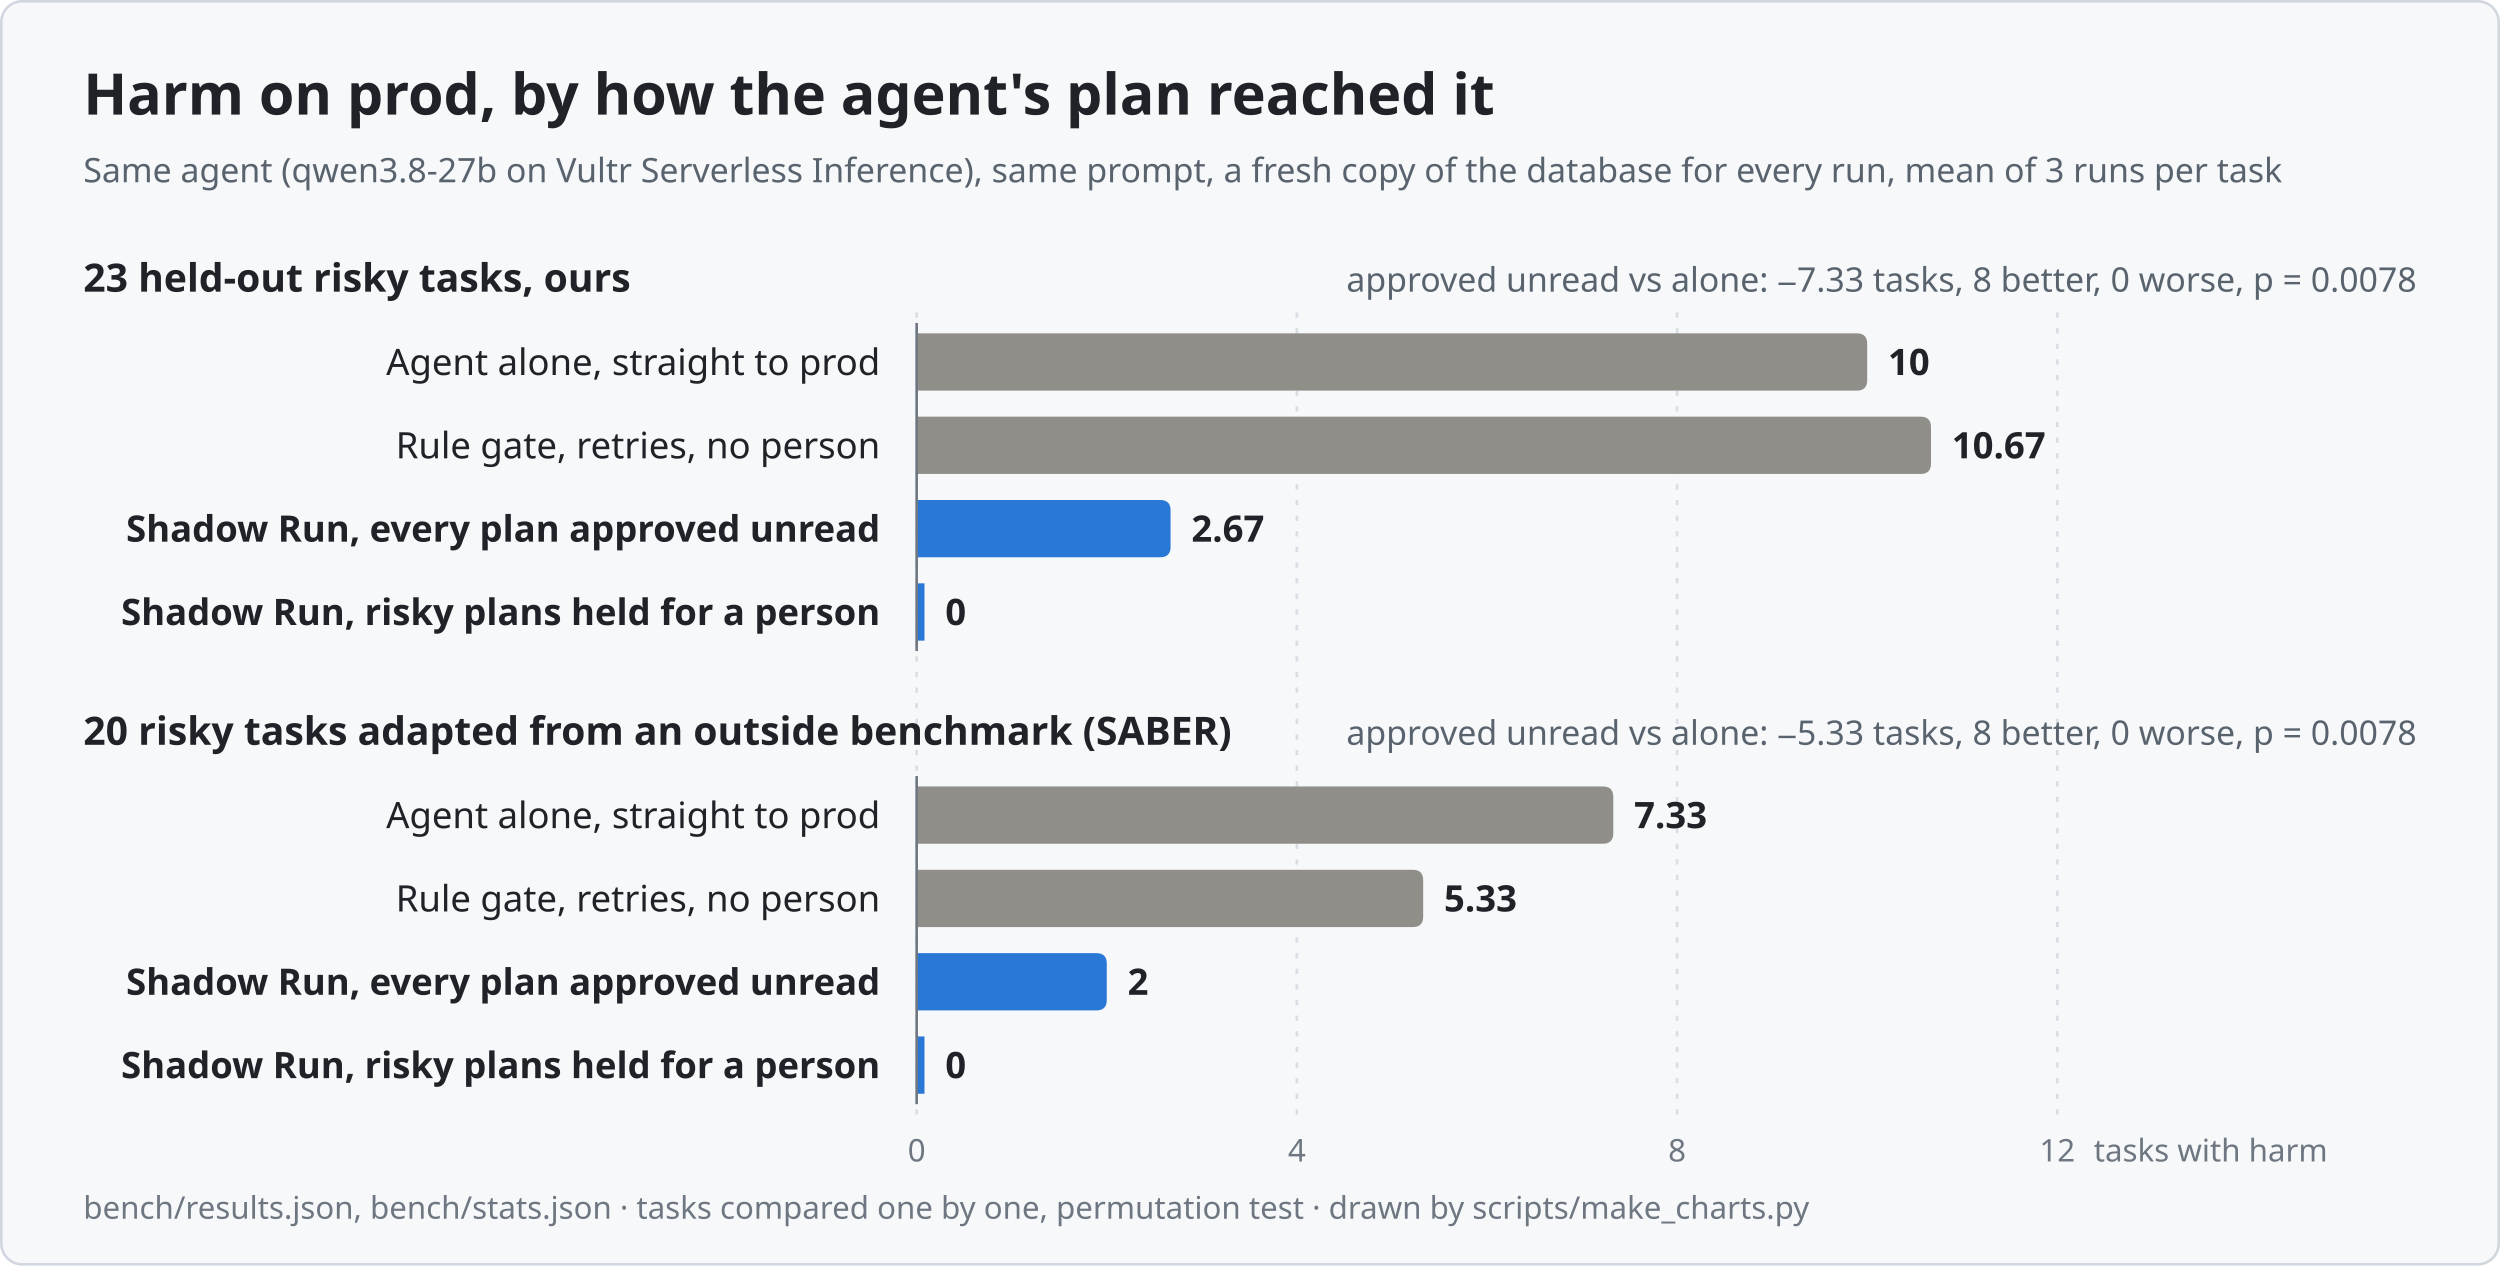
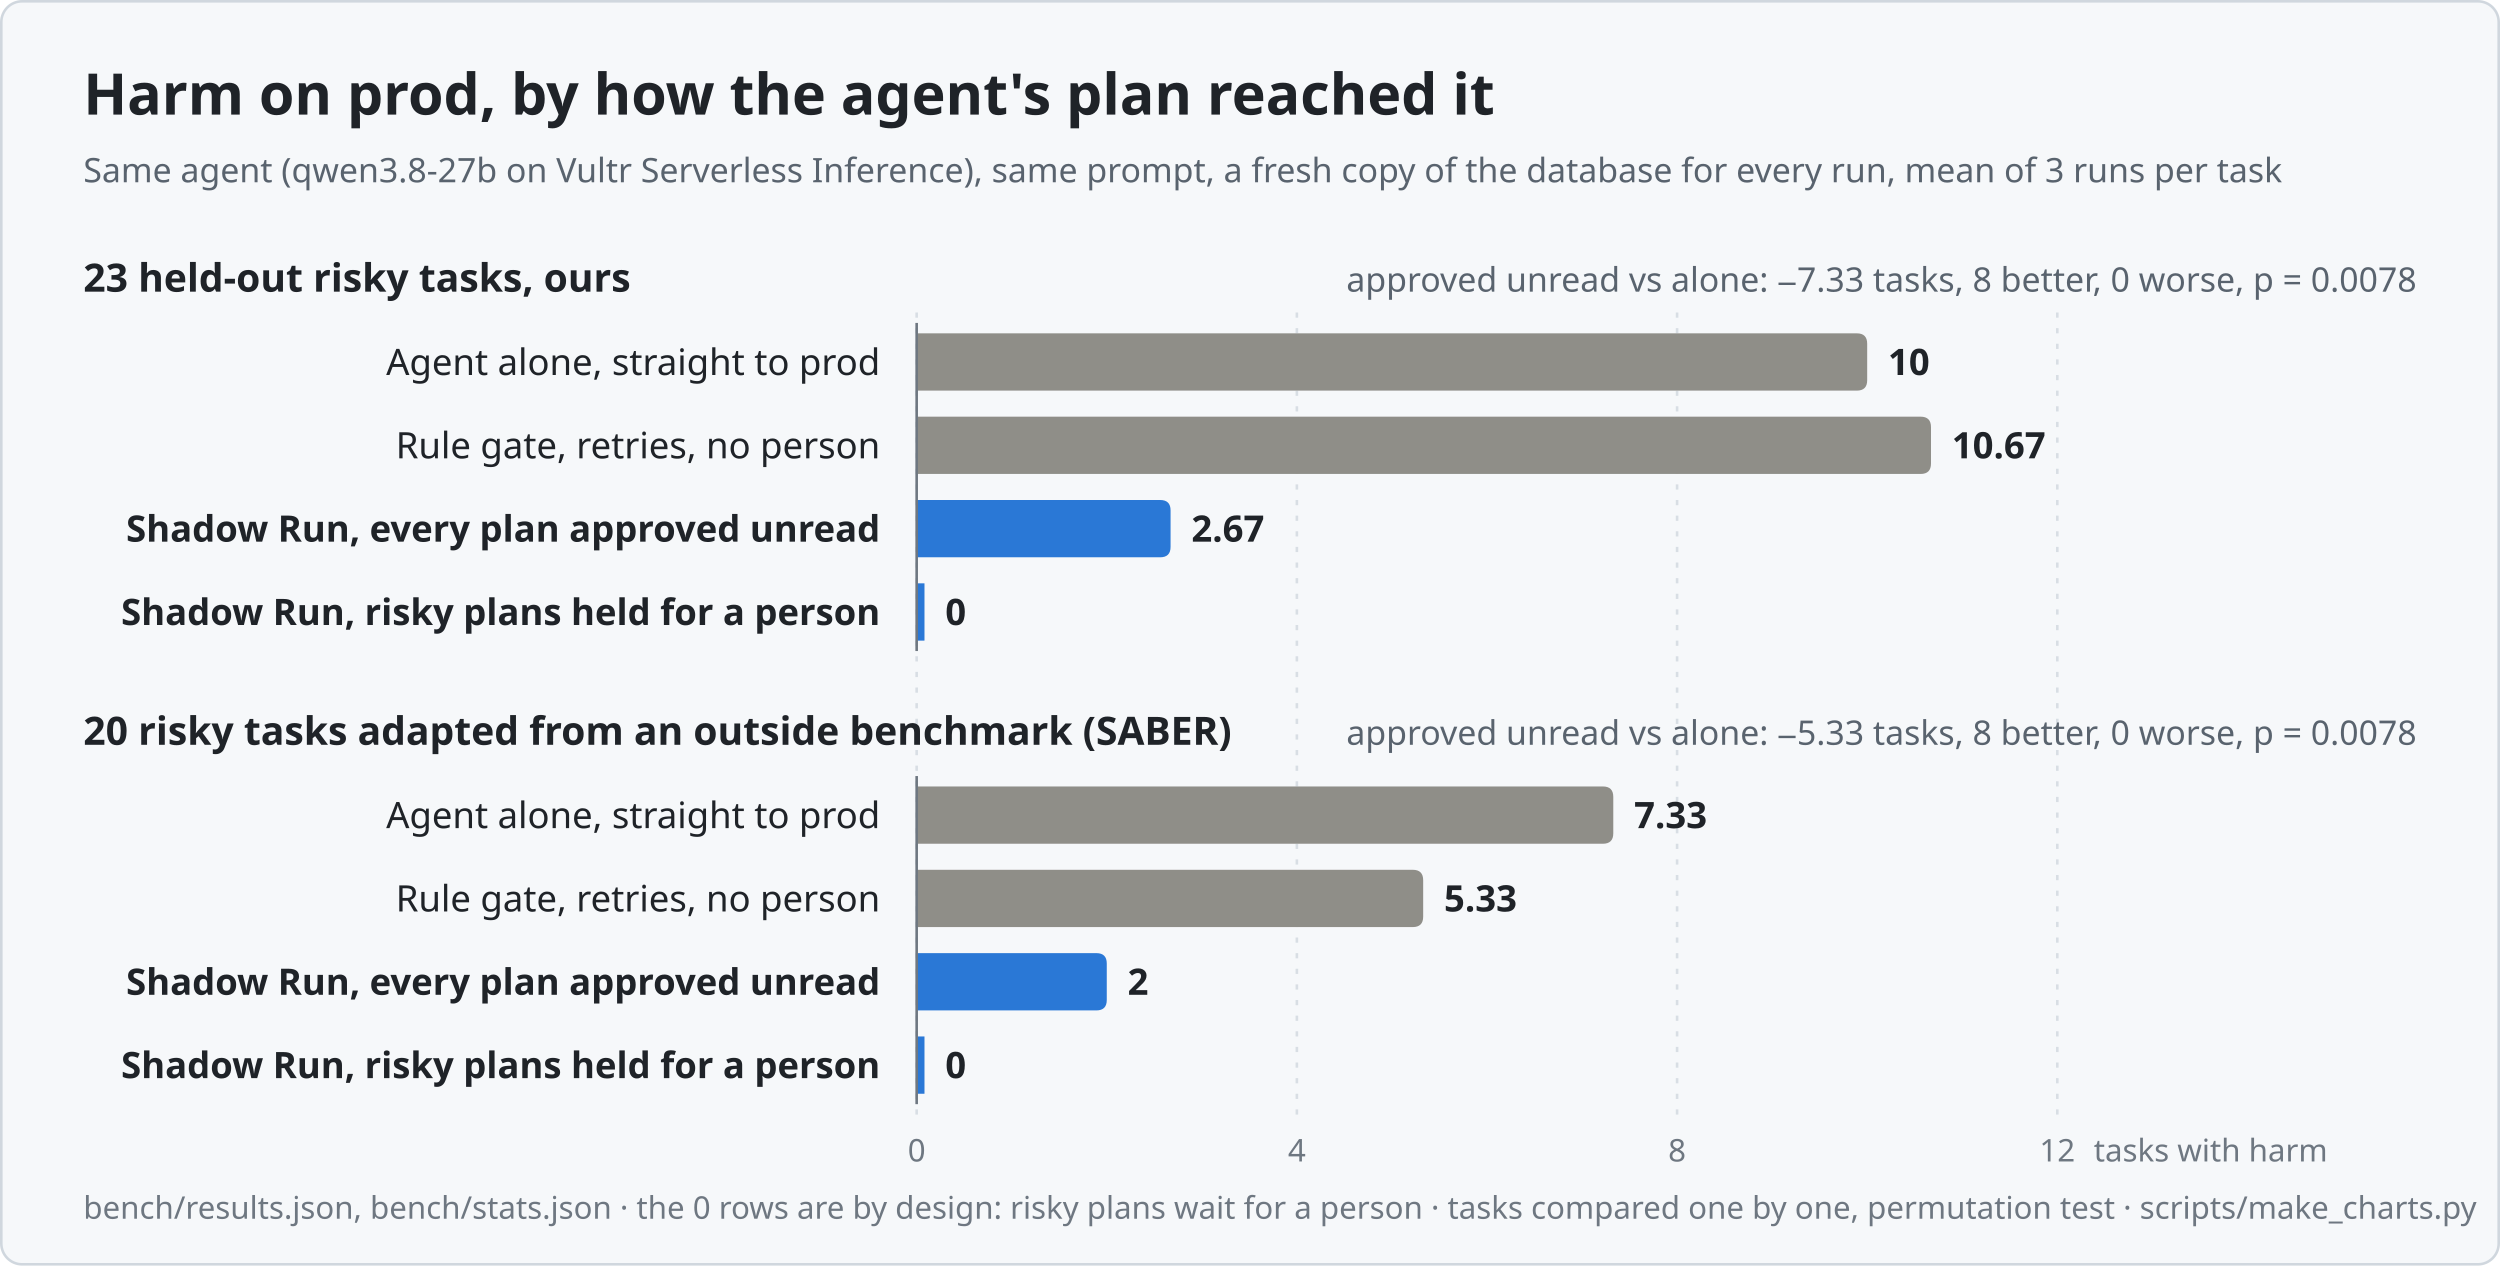
<svg xmlns="http://www.w3.org/2000/svg" width="960" height="486" viewBox="0 0 960 486" role="img" aria-label="Harm on prod, by how the agent's plan reached it" font-family="-apple-system, BlinkMacSystemFont, 'Segoe UI', 'Noto Sans', Helvetica, Arial, sans-serif">
  <rect x="0.5" y="0.5" width="959" height="485" rx="8" fill="#f6f8fa" stroke="#d0d7de" />
  <line x1="352.0" y1="120" x2="352.0" y2="428" stroke="#d8dee4" stroke-width="1" stroke-dasharray="2 4" />
  <line x1="498.0" y1="120" x2="498.0" y2="428" stroke="#d8dee4" stroke-width="1" stroke-dasharray="2 4" />
  <line x1="644.0" y1="120" x2="644.0" y2="428" stroke="#d8dee4" stroke-width="1" stroke-dasharray="2 4" />
  <line x1="790.0" y1="120" x2="790.0" y2="428" stroke="#d8dee4" stroke-width="1" stroke-dasharray="2 4" />
  <text x="32.0" y="44.0" font-size="22" font-weight="600" fill="#1f2328" text-anchor="start" style="font-variant-numeric: tabular-nums">Harm on prod, by how the agent's plan reached it</text>
  <text x="32.0" y="70.0" font-size="13" font-weight="400" fill="#59636e" text-anchor="start" style="font-variant-numeric: tabular-nums">Same agent (qwen3.8-27b on Vultr Serverless Inference), same prompt, a fresh copy of the database for every run, mean of 3 runs per task</text>
  <text x="32.0" y="112.0" font-size="15" font-weight="600" fill="#1f2328" text-anchor="start" style="font-variant-numeric: tabular-nums">23 held-out risky tasks, ours</text>
  <text x="928.0" y="112.0" font-size="13" font-weight="400" fill="#59636e" text-anchor="end" style="font-variant-numeric: tabular-nums">approved unread vs alone: −7.33 tasks, 8 better, 0 worse, p = 0.0078</text>
  <text x="338.0" y="144.0" font-size="14" font-weight="400" fill="#1f2328" text-anchor="end" style="font-variant-numeric: tabular-nums">Agent alone, straight to prod</text>
  <path d="M352.0,128.0 H713.0 Q717.0,128.0 717.0,132.0 V146.0 Q717.0,150.0 713.0,150.0 H352.0 Z" fill="#8f8e88" />
  <text x="725.0" y="144.0" font-size="14" font-weight="700" fill="#1f2328" text-anchor="start" style="font-variant-numeric: tabular-nums">10</text>
  <text x="338.0" y="176.0" font-size="14" font-weight="400" fill="#1f2328" text-anchor="end" style="font-variant-numeric: tabular-nums">Rule gate, retries, no person</text>
  <path d="M352.0,160.0 H737.5 Q741.5,160.0 741.5,164.0 V178.0 Q741.5,182.0 737.5,182.0 H352.0 Z" fill="#8f8e88" />
  <text x="749.5" y="176.0" font-size="14" font-weight="700" fill="#1f2328" text-anchor="start" style="font-variant-numeric: tabular-nums">10.67</text>
  <text x="338.0" y="208.0" font-size="14" font-weight="600" fill="#1f2328" text-anchor="end" style="font-variant-numeric: tabular-nums">Shadow Run, every plan approved unread</text>
  <path d="M352.0,192.0 H445.5 Q449.5,192.0 449.5,196.0 V210.0 Q449.5,214.0 445.5,214.0 H352.0 Z" fill="#2a78d6" />
  <text x="457.5" y="208.0" font-size="14" font-weight="700" fill="#1f2328" text-anchor="start" style="font-variant-numeric: tabular-nums">2.67</text>
  <text x="338.0" y="240.0" font-size="14" font-weight="600" fill="#1f2328" text-anchor="end" style="font-variant-numeric: tabular-nums">Shadow Run, risky plans held for a person</text>
  <rect x="352.0" y="224.0" width="3" height="22.0" fill="#2a78d6" />
  <text x="363.0" y="240.0" font-size="14" font-weight="700" fill="#1f2328" text-anchor="start" style="font-variant-numeric: tabular-nums">0</text>
  <line x1="352" y1="124" x2="352" y2="250" stroke="#6e7781" stroke-width="1" />
  <text x="32.0" y="286.0" font-size="15" font-weight="600" fill="#1f2328" text-anchor="start" style="font-variant-numeric: tabular-nums">20 risky tasks adapted from an outside benchmark (SABER)</text>
  <text x="928.0" y="286.0" font-size="13" font-weight="400" fill="#59636e" text-anchor="end" style="font-variant-numeric: tabular-nums">approved unread vs alone: −5.33 tasks, 8 better, 0 worse, p = 0.0078</text>
  <text x="338.0" y="318.0" font-size="14" font-weight="400" fill="#1f2328" text-anchor="end" style="font-variant-numeric: tabular-nums">Agent alone, straight to prod</text>
  <path d="M352.0,302.0 H615.5 Q619.5,302.0 619.5,306.0 V320.0 Q619.5,324.0 615.5,324.0 H352.0 Z" fill="#8f8e88" />
  <text x="627.5" y="318.0" font-size="14" font-weight="700" fill="#1f2328" text-anchor="start" style="font-variant-numeric: tabular-nums">7.33</text>
  <text x="338.0" y="350.0" font-size="14" font-weight="400" fill="#1f2328" text-anchor="end" style="font-variant-numeric: tabular-nums">Rule gate, retries, no person</text>
  <path d="M352.0,334.0 H542.5 Q546.5,334.0 546.5,338.0 V352.0 Q546.5,356.0 542.5,356.0 H352.0 Z" fill="#8f8e88" />
  <text x="554.5" y="350.0" font-size="14" font-weight="700" fill="#1f2328" text-anchor="start" style="font-variant-numeric: tabular-nums">5.33</text>
  <text x="338.0" y="382.0" font-size="14" font-weight="600" fill="#1f2328" text-anchor="end" style="font-variant-numeric: tabular-nums">Shadow Run, every plan approved unread</text>
  <path d="M352.0,366.0 H421.0 Q425.0,366.0 425.0,370.0 V384.0 Q425.0,388.0 421.0,388.0 H352.0 Z" fill="#2a78d6" />
  <text x="433.0" y="382.0" font-size="14" font-weight="700" fill="#1f2328" text-anchor="start" style="font-variant-numeric: tabular-nums">2</text>
  <text x="338.0" y="414.0" font-size="14" font-weight="600" fill="#1f2328" text-anchor="end" style="font-variant-numeric: tabular-nums">Shadow Run, risky plans held for a person</text>
  <rect x="352.0" y="398.0" width="3" height="22.0" fill="#2a78d6" />
  <text x="363.0" y="414.0" font-size="14" font-weight="700" fill="#1f2328" text-anchor="start" style="font-variant-numeric: tabular-nums">0</text>
  <line x1="352" y1="298" x2="352" y2="424" stroke="#6e7781" stroke-width="1" />
  <text x="352.0" y="446.0" font-size="12" font-weight="400" fill="#6e7781" text-anchor="middle" style="font-variant-numeric: tabular-nums">0</text>
  <text x="498.0" y="446.0" font-size="12" font-weight="400" fill="#6e7781" text-anchor="middle" style="font-variant-numeric: tabular-nums">4</text>
  <text x="644.0" y="446.0" font-size="12" font-weight="400" fill="#6e7781" text-anchor="middle" style="font-variant-numeric: tabular-nums">8</text>
  <text x="790.0" y="446.0" font-size="12" font-weight="400" fill="#6e7781" text-anchor="middle" style="font-variant-numeric: tabular-nums">12</text>
  <text x="804.0" y="446.0" font-size="12" font-weight="400" fill="#6e7781" text-anchor="start" style="font-variant-numeric: tabular-nums">tasks with harm</text>
-   <text x="32.0" y="468.0" font-size="12" font-weight="400" fill="#6e7781" text-anchor="start" style="font-variant-numeric: tabular-nums">bench/results.json, bench/stats.json · tasks compared one by one, permutation test · drawn by scripts/make_charts.py</text>
+   <text x="32.0" y="468.0" font-size="12" font-weight="400" fill="#6e7781" text-anchor="start" style="font-variant-numeric: tabular-nums">bench/results.json, bench/stats.json · the 0 rows are by design: risky plans wait for a person · tasks compared one by one, permutation test · scripts/make_charts.py</text>
</svg>
